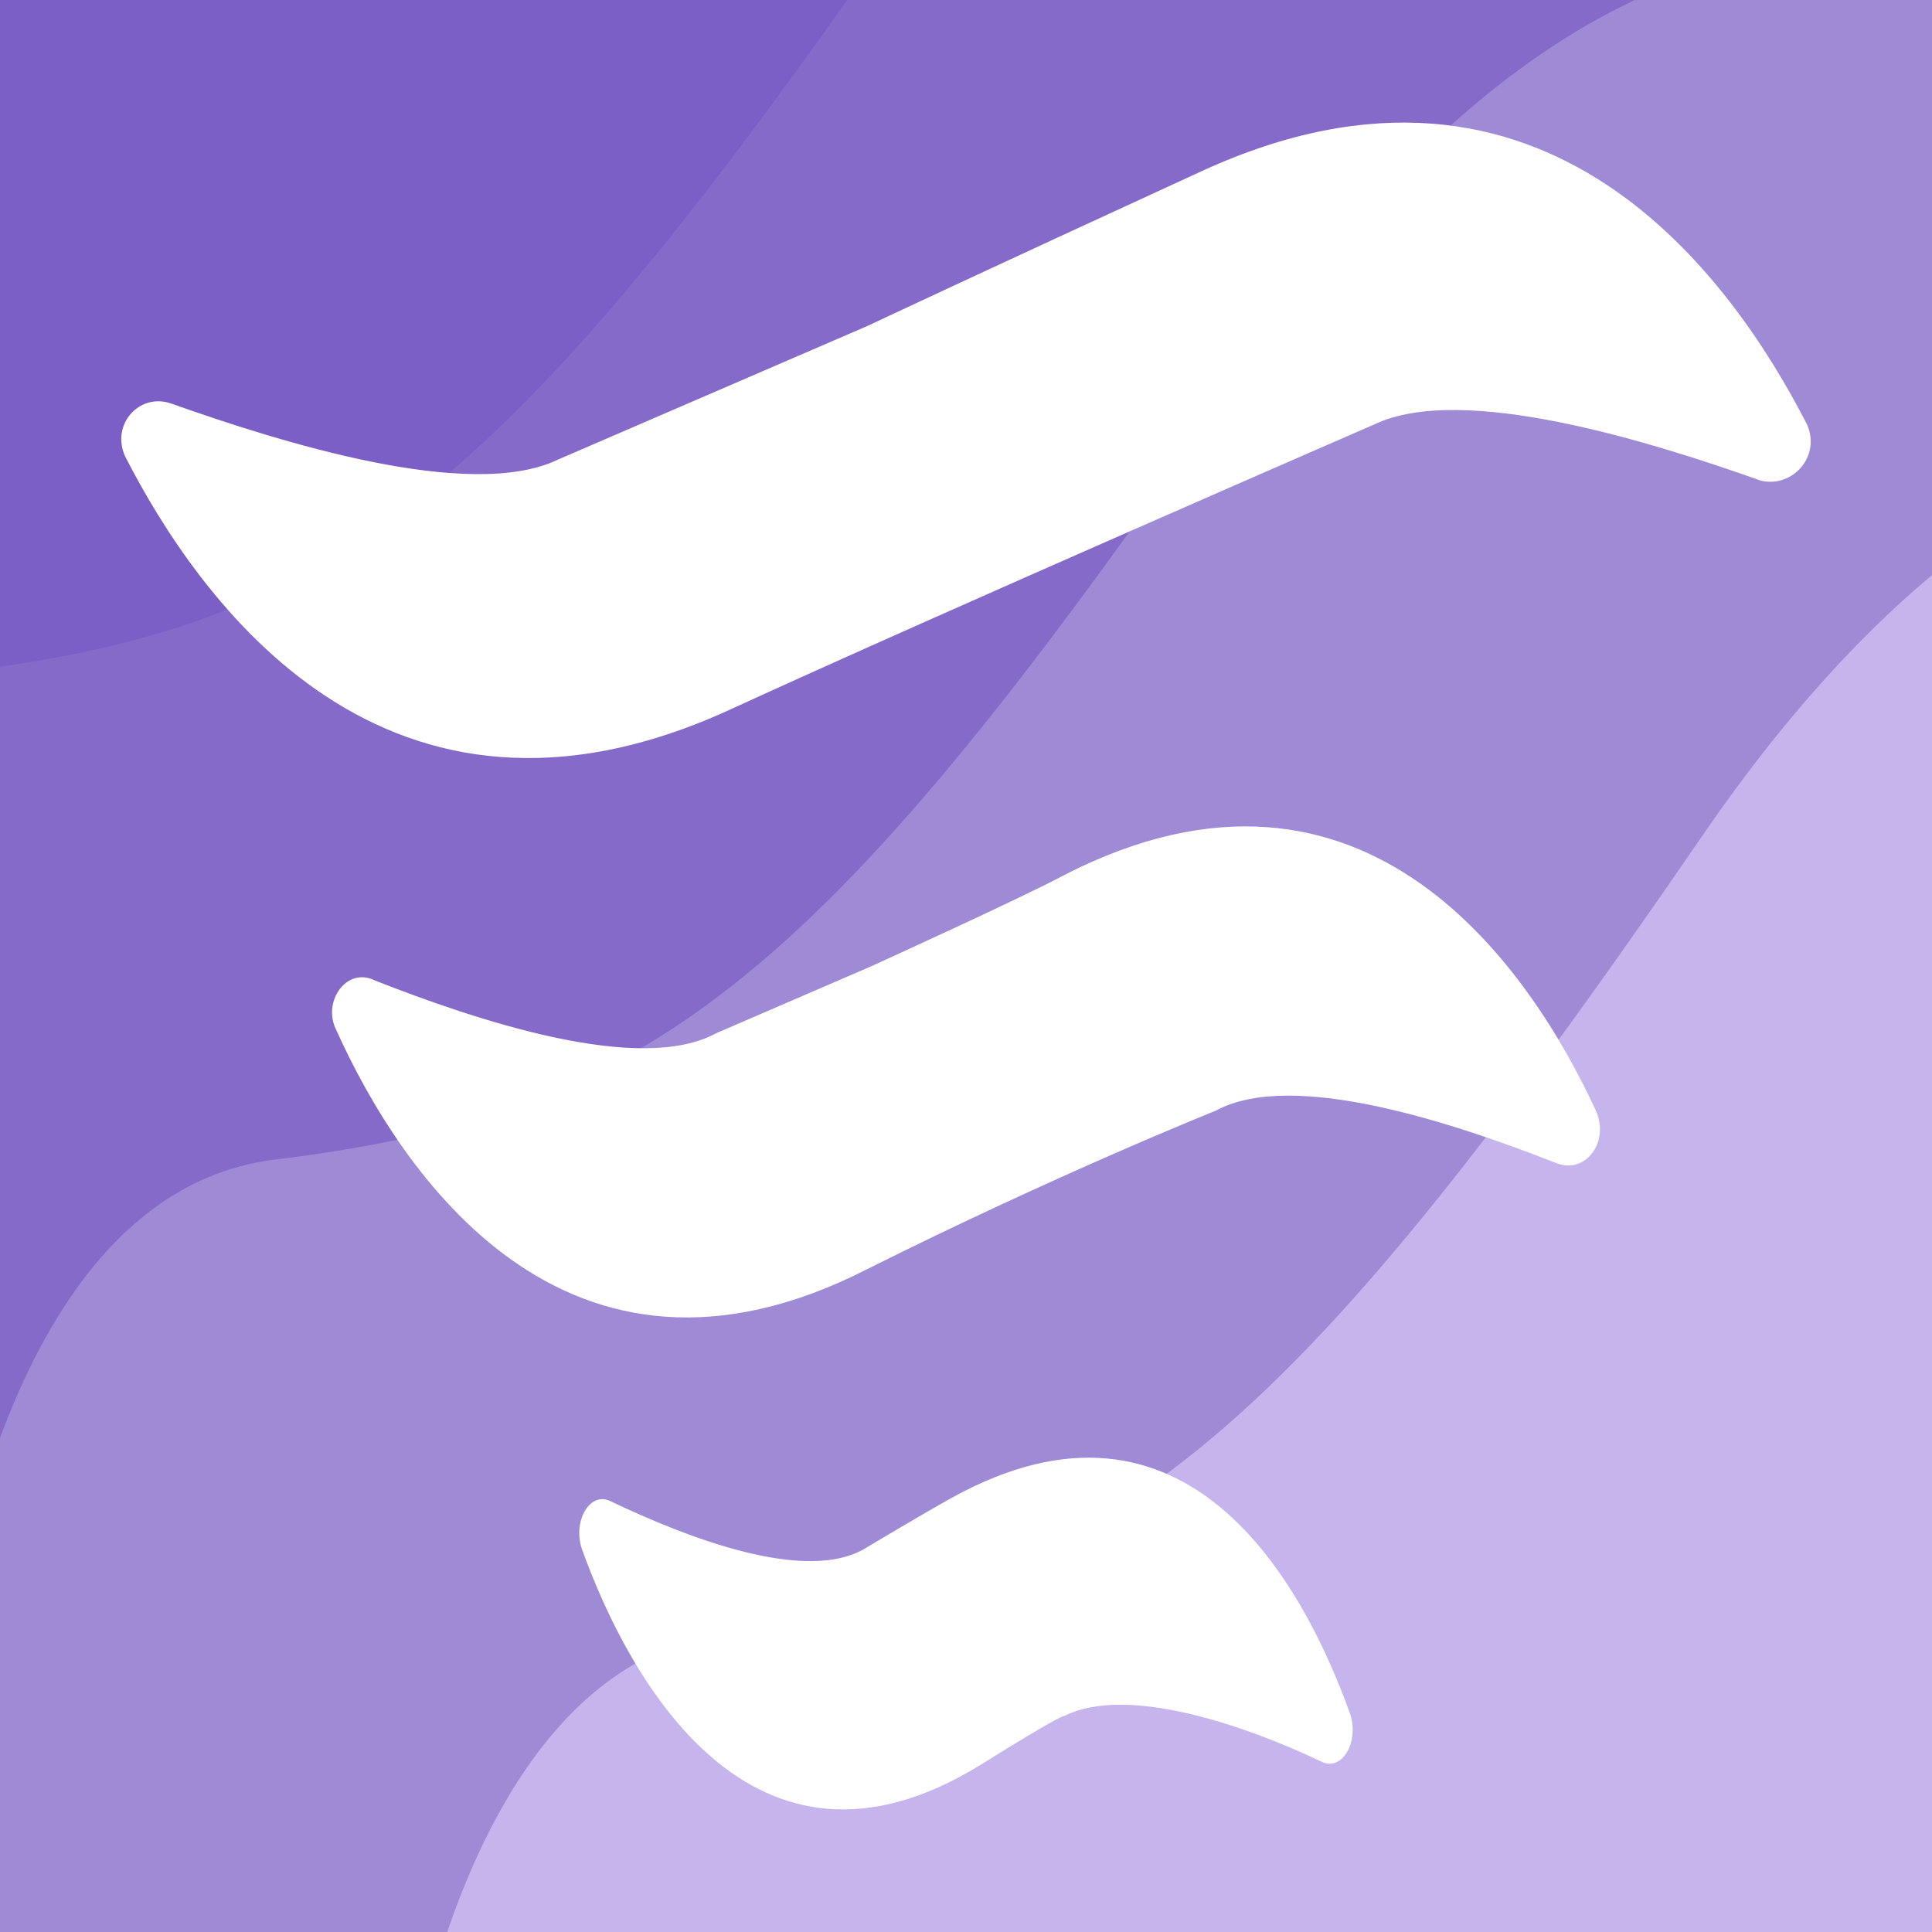
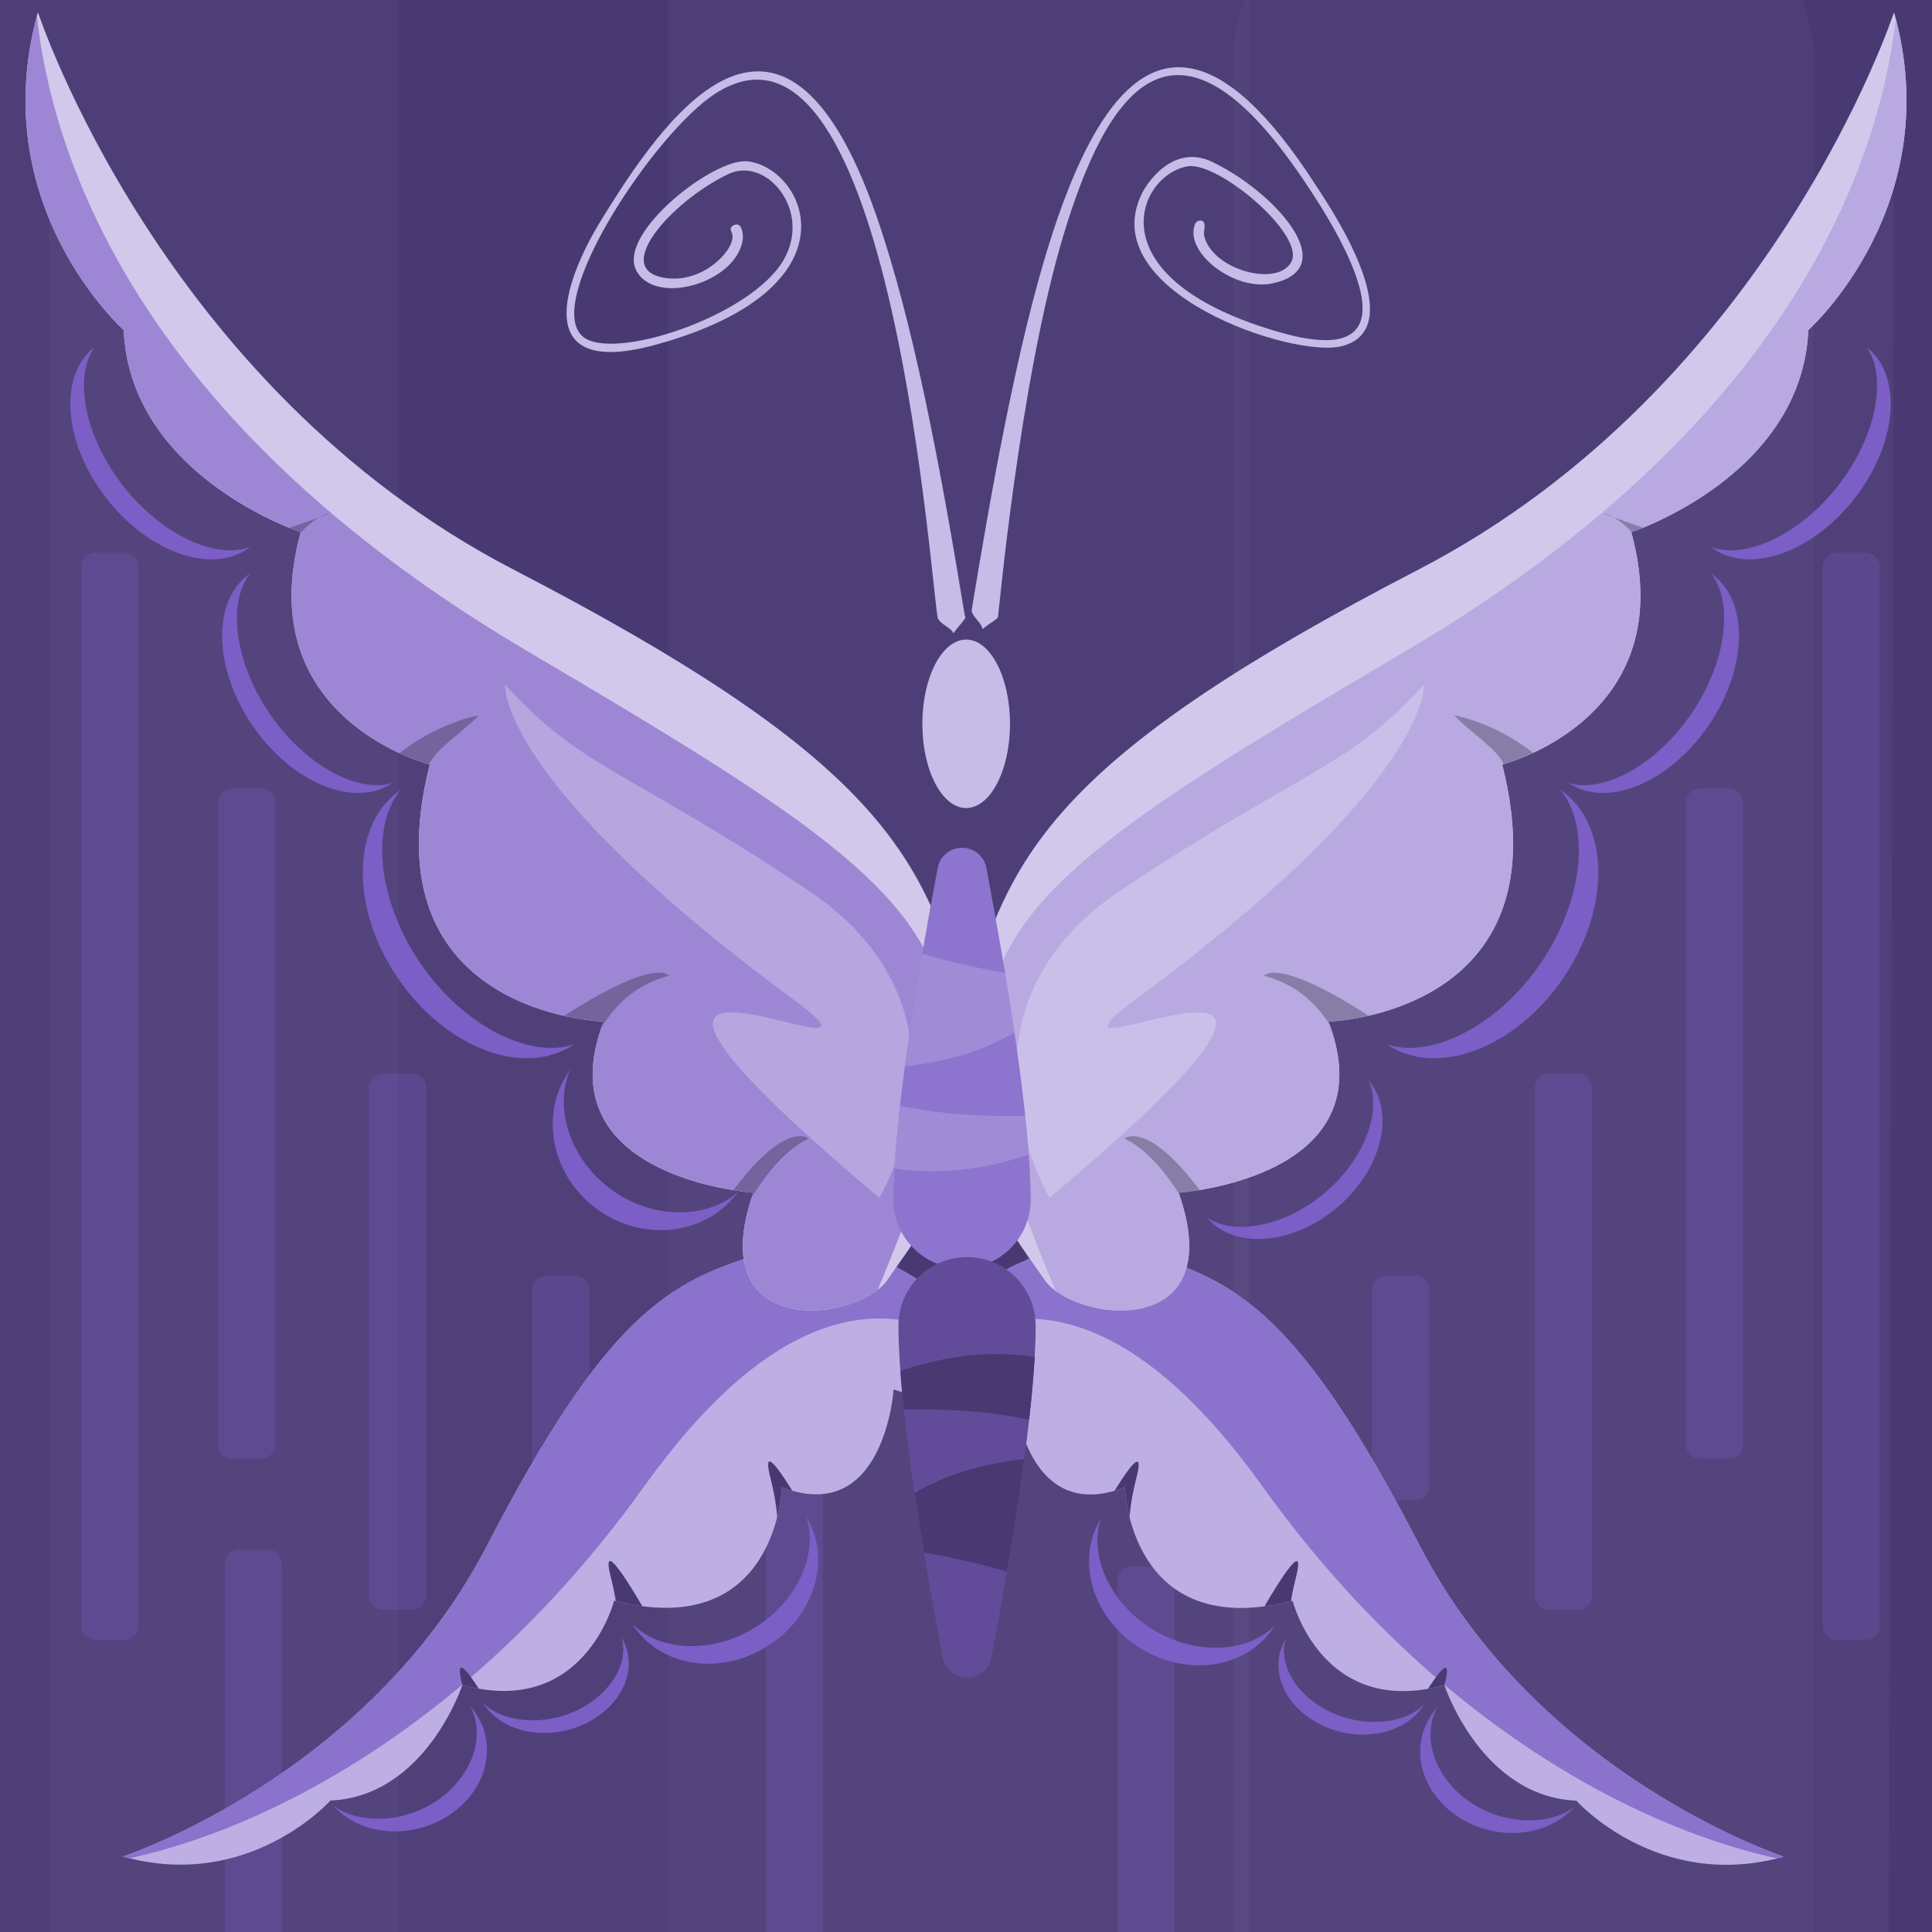
<svg xmlns="http://www.w3.org/2000/svg" width="100%" height="100%" viewBox="0 0 50 50" version="1.1" xml:space="preserve" style="fill-rule:evenodd;clip-rule:evenodd;stroke-linejoin:round;stroke-miterlimit:2;">
-   <g id="Ebene1" transform="matrix(1.0331,1.03305,-1.03305,1.0331,-47.7594,8.317)">
-     <g transform="matrix(0.328585,-0.291165,0.279629,0.315567,0.719022,-37.5812)">
-       <path d="M67.705,-0.881C67.705,-0.881 51.456,-10.597 35.897,16.369C20.339,43.335 13.858,49.315 -1.325,52.226C-16.509,55.137 -14.495,90.527 -12.529,93.733C-10.562,96.94 58.965,83.032 60.869,83.274C62.773,83.516 67.705,-0.881 67.705,-0.881Z" style="fill:rgb(123,94,198);" />
+   <g>
+     <g transform="matrix(1,0,0,1,0.112191,-0.356409)">
+       <rect x="-1.112" y="-0.151" width="54.563" height="54.817" style="fill:rgb(73,57,115);" />
+       <clipPath id="_clip1">
+         <rect x="-1.112" y="-0.151" width="54.563" height="54.817" />
+       </clipPath>
+       <g clip-path="url(#_clip1)">
+         <g transform="matrix(0.635113,0,0,1,-1.82821,0.356409)">
+           <path d="M18.948,-2.651L18.948,52.216C18.948,54.288 16.299,55.971 13.035,55.971L1.21,55.971C-2.053,55.971 -4.703,54.288 -4.703,52.216L-4.703,-2.651C-4.703,-4.724 -2.053,-6.406 1.21,-6.406L13.035,-6.406C16.299,-6.406 18.948,-4.724 18.948,-2.651Z" style="fill:white;fill-opacity:0.03;" />
+         </g>
+         <g transform="matrix(0.635113,0,0,1,20.1718,0.356409)">
+           <path d="M18.948,-2.651L18.948,52.216C18.948,54.288 16.299,55.971 13.035,55.971L1.21,55.971C-2.053,55.971 -4.703,54.288 -4.703,52.216L-4.703,-2.651C-4.703,-4.724 -2.053,-6.406 1.21,-6.406L13.035,-6.406C16.299,-6.406 18.948,-4.724 18.948,-2.651Z" style="fill:white;fill-opacity:0.03;" />
+         </g>
+         <g transform="matrix(0.635113,0,0,1,34.791,4.50612)">
+           <path d="M18.948,-2.651L18.948,52.216C18.948,54.288 16.299,55.971 13.035,55.971L1.21,55.971C-2.053,55.971 -4.703,54.288 -4.703,52.216L-4.703,-2.651C-4.703,-4.724 -2.053,-6.406 1.21,-6.406L13.035,-6.406C16.299,-6.406 18.948,-4.724 18.948,-2.651Z" style="fill:white;fill-opacity:0.03;" />
+         </g>
+       </g>
    </g>
-     <g transform="matrix(0.328585,-0.291165,0.279629,0.315567,12.8556,-35.1098)">
-       <path d="M67.705,-0.881C67.705,-0.881 51.456,-10.597 35.897,16.369C20.339,43.335 13.858,49.315 -1.325,52.226C-16.509,55.137 -14.495,90.527 -12.529,93.733C-10.562,96.94 58.965,83.032 60.869,83.274C62.773,83.516 67.705,-0.881 67.705,-0.881Z" style="fill:rgb(133,106,202);" />
-     </g>
-     <g transform="matrix(0.328585,-0.291165,0.279629,0.315567,22.8926,-32.929)">
-       <path d="M67.705,-0.881C67.705,-0.881 51.456,-10.597 35.897,16.369C20.339,43.335 13.858,49.315 -1.325,52.226C-16.509,55.137 -14.495,90.527 -12.529,93.733C-10.562,96.94 58.965,83.032 60.869,83.274C62.773,83.516 67.705,-0.881 67.705,-0.881Z" style="fill:rgb(159,138,214);" />
-     </g>
-     <g transform="matrix(0.328585,-0.291165,0.279629,0.315567,34.51,-32.7064)">
-       <path d="M67.705,-0.881C67.705,-0.881 51.456,-10.597 35.897,16.369C20.339,43.335 13.858,49.315 -1.325,52.226C-16.509,55.137 -14.495,90.527 -12.529,93.733C-10.562,96.94 58.965,83.032 60.869,83.274C62.773,83.516 67.705,-0.881 67.705,-0.881Z" style="fill:rgb(198,181,237);" />
+     <g transform="matrix(1,0,0,1,-0.0158472,-6.3636)">
+       <path d="M1.286,8.516L1.286,58.639L48.896,58.396L49.035,8.743C49.035,8.743 44.597,20.607 30.66,27.327L25.35,33.701L18.515,28.4L5.887,16.309L1.286,8.516Z" style="fill:rgb(191,177,227);fill-opacity:0.06;" />
+       <g transform="matrix(0.826619,-0.562762,0.402899,0.591802,-10.7975,16.186)">
+         <path d="M11.532,28.913C10.372,29.377 9.431,31.71 9.431,34.478C9.431,37.245 10.372,39.578 11.532,40.042C9.986,40.042 8.731,37.549 8.731,34.478C8.731,31.406 9.986,28.913 11.532,28.913ZM36.343,52.507C36.91,54.516 35.709,57.061 33.664,58.187C31.618,59.313 29.497,58.596 28.93,56.587C29.664,57.924 31.564,58.292 33.407,57.277C35.25,56.263 36.46,54.184 36.343,52.507ZM11.089,40.721C10.184,41.506 9.77,43.387 10.221,45.144C10.672,46.901 11.848,47.984 12.904,47.787C11.597,48.442 10.13,47.39 9.629,45.44C9.128,43.49 9.782,41.376 11.089,40.721ZM28.008,57.285C28.123,58.805 26.994,60.219 25.488,60.441C23.982,60.663 22.667,59.609 22.552,58.089C22.866,59.196 24.08,59.952 25.436,59.752C26.793,59.552 27.867,58.459 28.008,57.285ZM4.345,58.552C4.521,59.908 5.592,61.067 6.904,61.15C8.217,61.233 9.359,60.214 9.622,58.886C9.564,60.675 8.334,62.053 6.878,61.96C5.422,61.868 4.287,60.341 4.345,58.552ZM0.001,57.868C0.13,58.843 0.922,59.786 1.895,60C2.868,60.213 3.717,59.631 3.914,58.728C3.868,59.98 2.954,60.804 1.874,60.567C0.794,60.33 -0.045,59.12 0.001,57.868ZM-4.705,57.892C-4.41,59.019 -3.401,59.898 -2.312,59.848C-1.223,59.798 -0.396,58.834 -0.327,57.69C-0.177,59.204 -1.036,60.478 -2.244,60.534C-3.452,60.59 -4.555,59.406 -4.705,57.892ZM11.463,19.384C10.568,19.766 9.841,21.686 9.841,23.962C9.841,26.238 10.568,28.158 11.463,28.54C10.269,28.54 9.301,26.488 9.301,23.962C9.301,21.435 10.269,19.384 11.463,19.384ZM42.716,49.104C43.153,50.654 42.142,52.665 40.459,53.592C38.776,54.518 37.055,54.011 36.617,52.46C37.199,53.483 38.745,53.724 40.261,52.889C41.777,52.055 42.79,50.407 42.716,49.104ZM11.431,9.454C10.555,9.915 9.918,11.896 10.023,14.168C10.128,16.44 10.941,18.29 11.852,18.591C10.661,18.698 9.6,16.738 9.484,14.217C9.367,11.695 10.24,9.561 11.431,9.454ZM49.342,45.505C49.707,47.092 48.605,49.008 46.883,49.781C45.161,50.554 43.467,49.893 43.101,48.306C43.635,49.38 45.166,49.759 46.718,49.062C48.269,48.365 49.355,46.812 49.342,45.505ZM18.06,71.665C16.89,72.397 15.457,71.481 14.861,69.623C14.266,67.764 14.733,65.661 15.903,64.93C15.115,65.759 14.855,67.617 15.392,69.291C15.928,70.966 17.093,71.933 18.06,71.665ZM20.109,77.059C19.291,77.578 18.178,76.931 17.624,75.615C17.07,74.298 17.284,72.808 18.101,72.289C17.572,72.877 17.495,74.194 17.994,75.38C18.493,76.565 19.412,77.25 20.109,77.059ZM21.818,83.184C20.755,83.544 19.562,82.545 19.156,80.954C18.75,79.364 19.284,77.78 20.347,77.42C19.611,77.93 19.272,79.358 19.637,80.791C20.003,82.224 20.959,83.214 21.818,83.184Z" style="fill:rgb(123,94,198);" />
+       </g>
+       <g transform="matrix(0.915992,0,0,0.288254,0.859125,28.2577)">
+         <path d="M15.727,39.854L15.727,57.453C15.727,58.161 15.546,58.736 15.323,58.736L14.515,58.736C14.292,58.736 14.111,58.161 14.111,57.453L14.111,39.854C14.111,39.146 14.292,38.571 14.515,38.571L15.323,38.571C15.546,38.571 15.727,39.146 15.727,39.854ZM37.839,39.854C37.839,39.146 38.019,38.571 38.242,38.571L39.05,38.571C39.273,38.571 39.454,39.146 39.454,39.854L39.454,57.453C39.454,58.161 39.273,58.736 39.05,58.736L38.242,58.736C38.019,58.736 37.839,58.161 37.839,57.453L37.839,39.854ZM11.122,21.712L11.122,67.289C11.122,67.997 10.941,68.572 10.718,68.572L9.91,68.572C9.688,68.572 9.507,67.997 9.507,67.289L9.507,21.712C9.507,21.004 9.688,20.429 9.91,20.429L10.718,20.429C10.941,20.429 11.122,21.004 11.122,21.712ZM42.443,21.712C42.443,21.004 42.624,20.429 42.847,20.429L43.655,20.429C43.878,20.429 44.059,21.004 44.059,21.712L44.059,67.289C44.059,67.997 43.878,68.572 43.655,68.572L42.847,68.572C42.624,68.572 42.443,67.997 42.443,67.289L42.443,21.712ZM30.654,65.933C30.654,65.224 30.835,64.65 31.058,64.65L31.866,64.65C32.088,64.65 32.269,65.224 32.269,65.933L32.269,111.509C32.269,112.218 32.088,112.793 31.866,112.793L31.058,112.793C30.835,112.793 30.654,112.218 30.654,111.509L30.654,65.933ZM20.717,51.934C20.717,51.225 20.898,50.651 21.12,50.651L21.928,50.651C22.151,50.651 22.332,51.225 22.332,51.934L22.332,97.51C22.332,98.219 22.151,98.794 21.928,98.794L21.12,98.794C20.898,98.794 20.717,98.219 20.717,97.51L20.717,51.934ZM5.431,64.453C5.431,63.745 5.612,63.17 5.834,63.17L6.642,63.17C6.865,63.17 7.046,63.745 7.046,64.453L7.046,110.03C7.046,110.738 6.865,111.313 6.642,111.313L5.834,111.313C5.612,111.313 5.431,110.738 5.431,110.03L5.431,64.453ZM6.854,-3.877L6.854,53.729C6.854,54.437 6.673,55.012 6.45,55.012L5.643,55.012C5.42,55.012 5.239,54.437 5.239,53.729L5.239,-3.877C5.239,-4.585 5.42,-5.16 5.643,-5.16L6.45,-5.16C6.673,-5.16 6.854,-4.585 6.854,-3.877ZM46.711,-3.877C46.711,-4.585 46.892,-5.16 47.115,-5.16L47.922,-5.16C48.145,-5.16 48.326,-4.585 48.326,-3.877L48.326,53.729C48.326,54.437 48.145,55.012 47.922,55.012L47.115,55.012C46.892,55.012 46.711,54.437 46.711,53.729L46.711,-3.877ZM2.992,-25.059L2.992,69.991C2.992,70.699 2.811,71.274 2.588,71.274L1.781,71.274C1.558,71.274 1.377,70.699 1.377,69.991L1.377,-25.059C1.377,-25.768 1.558,-26.343 1.781,-26.343L2.588,-26.343C2.811,-26.343 2.992,-25.768 2.992,-25.059ZM50.573,-25.059C50.573,-25.768 50.754,-26.343 50.977,-26.343L51.784,-26.343C52.007,-26.343 52.188,-25.768 52.188,-25.059L52.188,69.991C52.188,70.699 52.007,71.274 51.784,71.274L50.977,71.274C50.754,71.274 50.573,70.699 50.573,69.991L50.573,-25.059Z" style="fill:rgb(123,95,199);fill-opacity:0.26;" />
+       </g>
+       <g transform="matrix(-1.23745,1.59142e-16,-1.4146e-16,-1.23745,57.0096,91.1009)">
+         <path d="M25.422,36.799C25.464,36.549 25.68,36.367 25.933,36.367C26.186,36.367 26.402,36.549 26.444,36.799C26.856,38.981 27.368,42.031 27.368,43.729C27.368,44.521 26.725,45.164 25.933,45.164C25.141,45.164 24.498,44.521 24.498,43.729C24.498,42.031 25.01,38.981 25.422,36.799Z" style="fill:rgb(73,57,115);" />
+       </g>
+       <g transform="matrix(1,0,0,1,0.236362,3.70515)">
+         <g transform="matrix(6.80769e-17,-1.11178,1.11178,6.80769e-17,-11.4581,62.4947)">
+           <path d="M24.645,36.723C24.643,36.729 24.641,36.735 24.64,36.74C24.005,38.923 23.203,40.378 17.834,43.159C12.465,45.939 10.601,51.633 10.601,51.633C9.778,48.697 11.904,46.802 11.904,46.802C12.001,44.58 14.594,43.73 14.594,43.73C13.816,40.888 16.556,40.198 16.556,40.198C15.585,36.393 19.198,36.292 19.198,36.292C18.279,33.904 21.474,33.691 21.474,33.691C20.677,31.417 23.079,31.72 23.518,32.375C23.772,32.754 24.32,33.425 24.614,34.346C24.539,35.115 24.58,35.92 24.645,36.723Z" style="fill:rgb(189,175,227);" />
+           <clipPath id="_clip2">
+             <path d="M24.645,36.723C24.643,36.729 24.641,36.735 24.64,36.74C24.005,38.923 23.203,40.378 17.834,43.159C12.465,45.939 10.601,51.633 10.601,51.633C9.778,48.697 11.904,46.802 11.904,46.802C12.001,44.58 14.594,43.73 14.594,43.73C13.816,40.888 16.556,40.198 16.556,40.198C15.585,36.393 19.198,36.292 19.198,36.292C18.279,33.904 21.474,33.691 21.474,33.691C20.677,31.417 23.079,31.72 23.518,32.375C23.772,32.754 24.32,33.425 24.614,34.346C24.539,35.115 24.58,35.92 24.645,36.723Z" />
+           </clipPath>
+           <g clip-path="url(#_clip2)">
+             <g transform="matrix(5.5076e-17,0.899459,-0.899459,5.5076e-17,50.3401,10.7252)">
+               <path d="M21.757,32.828C21.757,32.828 25.832,26.006 31.978,34.587C38.123,43.168 46.218,45.234 49.193,44.284C52.169,43.334 45.35,30.666 45.447,30.938C45.543,31.209 26.887,21.964 26.608,22.528C26.329,23.092 21.59,32.36 21.757,32.828Z" style="fill:rgb(139,114,205);" />
+             </g>
+             <g transform="matrix(5.5076e-17,0.899459,-0.899459,5.5076e-17,50.3401,10.7252)">
+               <path d="M32.758,38.829C32.758,38.829 30.743,39.955 31.363,38.871C31.982,37.787 33.197,35.606 32.849,36.967C32.502,38.328 32.758,38.829 32.758,38.829ZM28.629,36.253C28.629,36.253 26.613,37.38 27.233,36.296C27.853,35.212 29.068,33.031 28.72,34.392C28.372,35.752 28.629,36.253 28.629,36.253ZM36.609,41.587C36.609,41.587 34.593,42.714 35.213,41.63C35.833,40.546 37.047,38.365 36.7,39.726C36.352,41.086 36.609,41.587 36.609,41.587Z" style="fill:rgb(73,57,115);" />
+             </g>
+           </g>
+         </g>
+         <g transform="matrix(-6.80769e-17,-1.11178,-1.11178,6.80769e-17,60.3637,62.491)">
+           <path d="M24.645,36.723C24.643,36.729 24.641,36.735 24.64,36.74C24.005,38.923 23.203,40.378 17.834,43.159C12.465,45.939 10.601,51.633 10.601,51.633C9.778,48.697 11.904,46.802 11.904,46.802C12.001,44.58 14.594,43.73 14.594,43.73C13.816,40.888 16.556,40.198 16.556,40.198C15.585,36.393 19.198,36.292 19.198,36.292C18.279,33.904 21.474,33.691 21.474,33.691C20.677,31.417 23.079,31.72 23.518,32.375C23.772,32.754 24.32,33.425 24.614,34.346C24.539,35.115 24.58,35.92 24.645,36.723Z" style="fill:rgb(189,175,227);" />
+           <clipPath id="_clip3">
+             <path d="M24.645,36.723C24.643,36.729 24.641,36.735 24.64,36.74C24.005,38.923 23.203,40.378 17.834,43.159C12.465,45.939 10.601,51.633 10.601,51.633C9.778,48.697 11.904,46.802 11.904,46.802C12.001,44.58 14.594,43.73 14.594,43.73C13.816,40.888 16.556,40.198 16.556,40.198C15.585,36.393 19.198,36.292 19.198,36.292C18.279,33.904 21.474,33.691 21.474,33.691C20.677,31.417 23.079,31.72 23.518,32.375C23.772,32.754 24.32,33.425 24.614,34.346C24.539,35.115 24.58,35.92 24.645,36.723Z" />
+           </clipPath>
+           <g clip-path="url(#_clip3)">
+             <g transform="matrix(5.5076e-17,0.899459,-0.899459,5.5076e-17,50.3401,10.7252)">
+               <path d="M21.757,32.828C21.757,32.828 25.832,26.006 31.978,34.587C38.123,43.168 46.218,45.234 49.193,44.284C52.169,43.334 45.35,30.666 45.447,30.938C45.543,31.209 26.887,21.964 26.608,22.528C26.329,23.092 21.59,32.36 21.757,32.828Z" style="fill:rgb(139,114,205);" />
+             </g>
+             <g transform="matrix(5.5076e-17,0.899459,-0.899459,5.5076e-17,50.3401,10.7252)">
+               <path d="M32.758,38.829C32.758,38.829 32.502,38.328 32.849,36.967C33.197,35.606 31.982,37.787 31.363,38.871C30.743,39.955 32.758,38.829 32.758,38.829Z" style="fill:rgb(73,57,115);" />
+             </g>
+             <g transform="matrix(5.5076e-17,0.899459,-0.899459,5.5076e-17,52.6564,7.01097)">
+               <path d="M32.758,38.829C32.758,38.829 32.502,38.328 32.849,36.967C33.197,35.606 31.982,37.787 31.363,38.871C30.743,39.955 32.758,38.829 32.758,38.829Z" style="fill:rgb(73,57,115);" />
+             </g>
+             <g transform="matrix(5.5076e-17,0.899459,-0.899459,5.5076e-17,47.8589,14.1884)">
+               <path d="M32.758,38.829C32.758,38.829 32.502,38.328 32.849,36.967C33.197,35.606 31.982,37.787 31.363,38.871C30.743,39.955 32.758,38.829 32.758,38.829Z" style="fill:rgb(73,57,115);" />
+             </g>
+           </g>
+         </g>
+       </g>
+       <g transform="matrix(0.868687,0,0,0.868687,-7.1166,1.34069)">
+         <path d="M36.99,39.376C36.493,41.52 35.217,43.065 34.661,43.895C33.8,45.179 29.092,45.772 30.655,41.314C30.655,41.314 24.391,40.898 26.193,36.217C26.193,36.217 19.111,36.018 21.015,28.559C21.015,28.559 15.643,27.207 17.17,21.637C17.17,21.637 12.086,19.971 11.896,15.616C11.896,15.616 7.729,11.902 9.341,6.146C9.341,6.146 12.996,17.307 23.52,22.757C34.044,28.207 35.615,31.059 36.86,35.338C36.909,35.507 36.952,35.674 36.99,35.839C37.027,35.674 37.07,35.507 37.12,35.338C38.364,31.059 39.935,28.207 50.459,22.757C60.983,17.307 64.638,6.146 64.638,6.146C66.25,11.902 62.084,15.616 62.084,15.616C61.894,19.971 56.81,21.637 56.81,21.637C58.336,27.207 52.964,28.559 52.964,28.559C54.868,36.018 47.787,36.217 47.787,36.217C49.588,40.898 43.325,41.314 43.325,41.314C44.887,45.772 40.179,45.179 39.318,43.895C38.762,43.065 37.486,41.52 36.99,39.376Z" style="fill:rgb(210,200,236);" />
+         <clipPath id="_clip4">
+           <path d="M36.99,39.376C36.493,41.52 35.217,43.065 34.661,43.895C33.8,45.179 29.092,45.772 30.655,41.314C30.655,41.314 24.391,40.898 26.193,36.217C26.193,36.217 19.111,36.018 21.015,28.559C21.015,28.559 15.643,27.207 17.17,21.637C17.17,21.637 12.086,19.971 11.896,15.616C11.896,15.616 7.729,11.902 9.341,6.146C9.341,6.146 12.996,17.307 23.52,22.757C34.044,28.207 35.615,31.059 36.86,35.338C36.909,35.507 36.952,35.674 36.99,35.839C37.027,35.674 37.07,35.507 37.12,35.338C38.364,31.059 39.935,28.207 50.459,22.757C60.983,17.307 64.638,6.146 64.638,6.146C66.25,11.902 62.084,15.616 62.084,15.616C61.894,19.971 56.81,21.637 56.81,21.637C58.336,27.207 52.964,28.559 52.964,28.559C54.868,36.018 47.787,36.217 47.787,36.217C49.588,40.898 43.325,41.314 43.325,41.314C44.887,45.772 40.179,45.179 39.318,43.895C38.762,43.065 37.486,41.52 36.99,39.376Z" />
+         </clipPath>
+         <g clip-path="url(#_clip4)">
+           <g transform="matrix(1.15116,0,0,1.15116,8.10846,-1.54335)">
+             <path d="M1.07,3.852C1.07,3.852 -1.084,14.476 13.744,23.219C28.507,31.924 26.337,31.21 18.345,49.943C9.422,70.859 -4.95,38.398 -3.233,38.925L-8.35,13.346L-1.909,2.806L1.07,3.852Z" style="fill:rgb(157,135,213);" />
+           </g>
+           <g transform="matrix(-1.15116,0,0,1.15116,65.9004,-1.54335)">
+             <path d="M1.07,3.852C1.07,3.852 -1.084,14.476 13.744,23.219C28.507,31.924 26.337,31.21 18.345,49.943C9.422,70.859 -4.95,38.398 -3.233,38.925L-8.35,13.346L-1.909,2.806L1.07,3.852Z" style="fill:rgb(184,169,225);" />
+           </g>
+           <g transform="matrix(1.15084,-0.0270273,0.0270273,1.15084,7.01714,-1.03271)">
+             <path d="M18.037,41.453C17.9,41.334 19.154,36.793 21.126,35.89C21.126,35.89 19.911,34.791 16.546,41.544C13.182,48.298 18.037,41.453 18.037,41.453Z" style="fill-opacity:0.26;" />
+           </g>
+           <g transform="matrix(-1.15084,-0.0270273,-0.0270273,1.15084,66.9917,-1.03271)">
+             <path d="M18.037,41.453C17.9,41.334 19.154,36.793 21.126,35.89C21.126,35.89 19.911,34.791 16.546,41.544C13.182,48.298 18.037,41.453 18.037,41.453Z" style="fill-opacity:0.26;" />
+           </g>
+           <g transform="matrix(1.15116,0,0,1.15116,8.10846,-1.54335)">
+             <path d="M14.978,35.475C14.978,35.475 14.969,32.248 17.399,31.618C17.399,31.618 17.032,30.993 13.873,33.202C11.155,35.103 14.978,35.475 14.978,35.475Z" style="fill-opacity:0.26;" />
+           </g>
+           <g transform="matrix(-1.15116,0,0,1.15116,65.9004,-1.54335)">
+             <path d="M14.978,35.475C14.978,35.475 14.969,32.248 17.399,31.618C17.399,31.618 17.032,30.993 13.873,33.202C11.155,35.103 14.978,35.475 14.978,35.475Z" style="fill-opacity:0.26;" />
+           </g>
+           <g transform="matrix(1.15116,0,0,1.15116,8.10846,-1.54335)">
+             <path d="M10.471,28.296C10.471,28.296 10.571,27.026 11.297,25.976C11.509,25.668 12.157,25.225 12.48,24.876C12.48,24.876 10.239,25.238 8.993,27.573C7.747,29.909 10.471,28.296 10.471,28.296Z" style="fill-opacity:0.26;" />
+           </g>
+           <g transform="matrix(-1.15116,0,0,1.15116,65.9004,-1.54335)">
+             <path d="M10.471,28.296C10.471,28.296 10.571,27.026 11.297,25.976C11.509,25.668 12.157,25.225 12.48,24.876C12.48,24.876 10.239,25.238 8.993,27.573C7.747,29.909 10.471,28.296 10.471,28.296Z" style="fill-opacity:0.26;" />
+           </g>
+           <g transform="matrix(1.15116,0,0,1.15116,8.10846,-1.54335)">
+             <path d="M8.612,19.662C8.612,19.662 7.82,19.634 6.652,22.094L6.207,20.506L8.612,19.662Z" style="fill-opacity:0.26;" />
+           </g>
+           <g transform="matrix(-1.15116,0,0,1.15116,65.9004,-1.54335)">
+             <path d="M8.612,19.662C8.612,19.662 7.82,19.634 6.652,22.094L6.207,20.506L8.612,19.662Z" style="fill-opacity:0.26;" />
+           </g>
+           <g transform="matrix(1.15116,0,0,1.15116,8.2106,5.78218)">
+             <path d="M22.757,30.999C22.757,30.999 25.63,26.189 20.905,23.035C16.179,19.881 15.122,19.955 13.069,17.72C13.069,17.72 12.854,20.205 20.506,25.845C24.199,28.567 12.539,22.393 22.757,30.999Z" style="fill:white;fill-opacity:0.26;" />
+           </g>
+           <g transform="matrix(-1.15116,0,0,1.15116,65.6776,5.78218)">
+             <path d="M22.757,30.999C22.757,30.999 25.63,26.189 20.905,23.035C16.179,19.881 15.122,19.955 13.069,17.72C13.069,17.72 12.854,20.205 20.506,25.845C24.199,28.567 12.539,22.393 22.757,30.999Z" style="fill:white;fill-opacity:0.26;" />
+           </g>
+         </g>
+       </g>
+       <g transform="matrix(1.23745,-7.59826e-18,-1.00842e-17,1.23745,-7.17746,-16.6994)">
+         <path d="M25.422,36.799C25.464,36.549 25.68,36.367 25.933,36.367C26.186,36.367 26.402,36.549 26.444,36.799C26.856,38.981 27.368,42.031 27.368,43.729C27.368,44.521 26.725,45.164 25.933,45.164C25.141,45.164 24.498,44.521 24.498,43.729C24.498,42.031 25.01,38.981 25.422,36.799Z" style="fill:rgb(141,116,206);" />
+         <clipPath id="_clip5">
+           <path d="M25.422,36.799C25.464,36.549 25.68,36.367 25.933,36.367C26.186,36.367 26.402,36.549 26.444,36.799C26.856,38.981 27.368,42.031 27.368,43.729C27.368,44.521 26.725,45.164 25.933,45.164C25.141,45.164 24.498,44.521 24.498,43.729C24.498,42.031 25.01,38.981 25.422,36.799Z" />
+         </clipPath>
+         <g clip-path="url(#_clip5)">
+           <g transform="matrix(-0.808112,-1.03927e-16,9.23797e-17,-0.808112,46.158,71.4538)">
+             <path d="M29.396,36.283C29.396,36.283 26.327,33.236 20.774,36.694C20.774,36.694 26.773,35.75 28.88,37.803C28.88,37.803 24.414,37.024 22.212,39.923C22.212,39.923 27.299,40.428 29.334,42.24C31.369,44.052 29.396,36.283 29.396,36.283Z" style="fill:rgb(199,187,231);fill-opacity:0.33;" />
+           </g>
+         </g>
+       </g>
+       <g transform="matrix(-1.23745,1.59142e-16,-1.4146e-16,-1.23745,57.1342,94.7843)">
+         <path d="M25.422,36.799C25.464,36.549 25.68,36.367 25.933,36.367C26.186,36.367 26.402,36.549 26.444,36.799C26.856,38.981 27.368,42.031 27.368,43.729C27.368,44.521 26.725,45.164 25.933,45.164C25.141,45.164 24.498,44.521 24.498,43.729C24.498,42.031 25.01,38.981 25.422,36.799Z" style="fill:rgb(98,76,154);" />
+         <clipPath id="_clip6">
+           <path d="M25.422,36.799C25.464,36.549 25.68,36.367 25.933,36.367C26.186,36.367 26.402,36.549 26.444,36.799C26.856,38.981 27.368,42.031 27.368,43.729C27.368,44.521 26.725,45.164 25.933,45.164C25.141,45.164 24.498,44.521 24.498,43.729C24.498,42.031 25.01,38.981 25.422,36.799Z" />
+         </clipPath>
+         <g clip-path="url(#_clip6)">
+           <g transform="matrix(-0.808112,-1.03927e-16,9.23797e-17,-0.808112,46.158,71.4538)">
+             <path d="M29.396,36.283C29.396,36.283 26.327,33.236 20.774,36.694C20.774,36.694 26.773,35.75 28.88,37.803C28.88,37.803 24.414,37.024 22.212,39.923C22.212,39.923 27.299,40.428 29.334,42.24C31.369,44.052 29.396,36.283 29.396,36.283Z" style="fill:rgb(73,57,115);" />
+           </g>
+         </g>
+       </g>
+       <g transform="matrix(1.27416,8.84125e-18,2.60654e-31,1.27416,-6.87825,-1.88476)">
+         <ellipse cx="25.035" cy="21.175" rx="0.89" ry="1.711" style="fill:rgb(199,187,231);" />
+       </g>
+       <g transform="matrix(0.793997,5.50946e-18,1.70772e-31,0.834787,5.29768,7.35757)">
+         <path d="M25.378,18.313C25.326,18.098 25.068,17.963 25.016,17.747C25.015,17.745 25.425,15.352 25.783,13.54C27.381,5.459 30.012,-4.646 36.23,4.544C36.601,5.093 39.43,8.984 37.072,9.544C35.474,9.923 28.979,7.848 30.575,4.794C30.742,4.474 31.593,3.258 32.852,3.825C34.824,4.713 37.172,7.114 34.821,7.595C33.572,7.85 31.907,6.613 32.308,5.738C32.34,5.667 32.464,5.625 32.538,5.659C32.679,5.723 32.567,5.997 32.595,6.112C32.859,7.2 35.044,7.727 35.448,6.908C35.865,6.062 33.038,3.797 32.048,3.967C30.406,4.25 28.956,7.479 35.131,9.129C40.066,10.448 36.751,5.626 35.598,4.062C31.558,-1.419 29.407,1.701 28.014,6.089C26.577,10.62 25.889,17.94 25.875,17.953C25.723,18.088 25.53,18.177 25.378,18.313Z" style="fill:rgb(199,187,231);" />
+       </g>
+       <g transform="matrix(-0.793997,-5.50946e-18,1.70772e-31,0.834787,44.8447,7.46571)">
+         <path d="M25.378,18.313C25.488,18.119 25.775,18.053 25.885,17.859C26.072,17.53 27.334,-1.976 33.147,1.583C35.101,2.779 38.77,8.012 37.472,9.107C36.527,9.905 31.992,8.497 30.921,6.743C29.982,5.207 31.482,3.511 32.725,4.078C34.601,4.934 36.669,7.148 34.64,7.311C33.44,7.407 32.444,6.344 32.598,5.92C32.628,5.837 32.708,5.736 32.538,5.659C32.274,5.539 32.232,5.954 32.247,6.077C32.415,7.461 35.167,8.202 35.735,7.034C36.297,5.88 33.176,3.557 32.085,3.682C30.194,3.899 28.388,7.602 35.062,9.361C39.214,10.456 38.108,7.418 36.851,5.482C34.985,2.61 31.01,-3.177 27.887,5.389C26.712,8.613 25.837,12.973 25.016,17.747C25.01,17.778 24.982,17.813 24.999,17.84C25.108,18.009 25.27,18.144 25.378,18.313Z" style="fill:rgb(199,187,231);" />
+       </g>
    </g>
  </g>
-   <g transform="matrix(0.91067,0,0,0.91067,1.32257,1.33233)">
-     <path d="M49.9,10.6C47.8,6.5 42.5,-1.1 32.7,3.4C26.6,6.2 23.2,7.8 23.2,7.8L14.4,11.6C11.9,12.8 6.5,11.1 3.4,10C2.5,9.7 1.7,10.6 2.1,11.5C4.2,15.6 9.5,23.2 19.3,18.7C25.4,15.9 37.6,10.6 37.6,10.6C40.1,9.4 45.5,11.1 48.6,12.2C49.5,12.4 50.3,11.5 49.9,10.6ZM28.8,23.4C27.7,24 23.3,26 23.3,26L18.9,27.9C16.7,29.1 12,27.5 9.2,26.4C8.4,26 7.7,27 8.1,27.8C9.9,31.8 14.6,39 23.2,34.6C28.6,31.9 33.1,30.1 33.1,30.1C35.3,28.9 40,30.5 42.8,31.6C43.6,31.9 44.3,31 43.9,30.1C42.1,26.2 37.4,19 28.8,23.4ZM25.6,41.1C24.7,41.6 23.2,42.5 23.2,42.5C21.5,43.6 18,42.2 15.9,41.2C15.3,40.9 14.8,41.8 15.1,42.6C16.4,46.2 19.9,52.7 26.4,48.7C28.8,47.2 28.8,47.3 28.8,47.3C30.6,46.4 34,47.6 36.1,48.6C36.7,48.9 37.2,48 36.9,47.2C35.6,43.6 32.3,37.4 25.6,41.1Z" style="fill:white;fill-rule:nonzero;" />
-   </g>
</svg>
